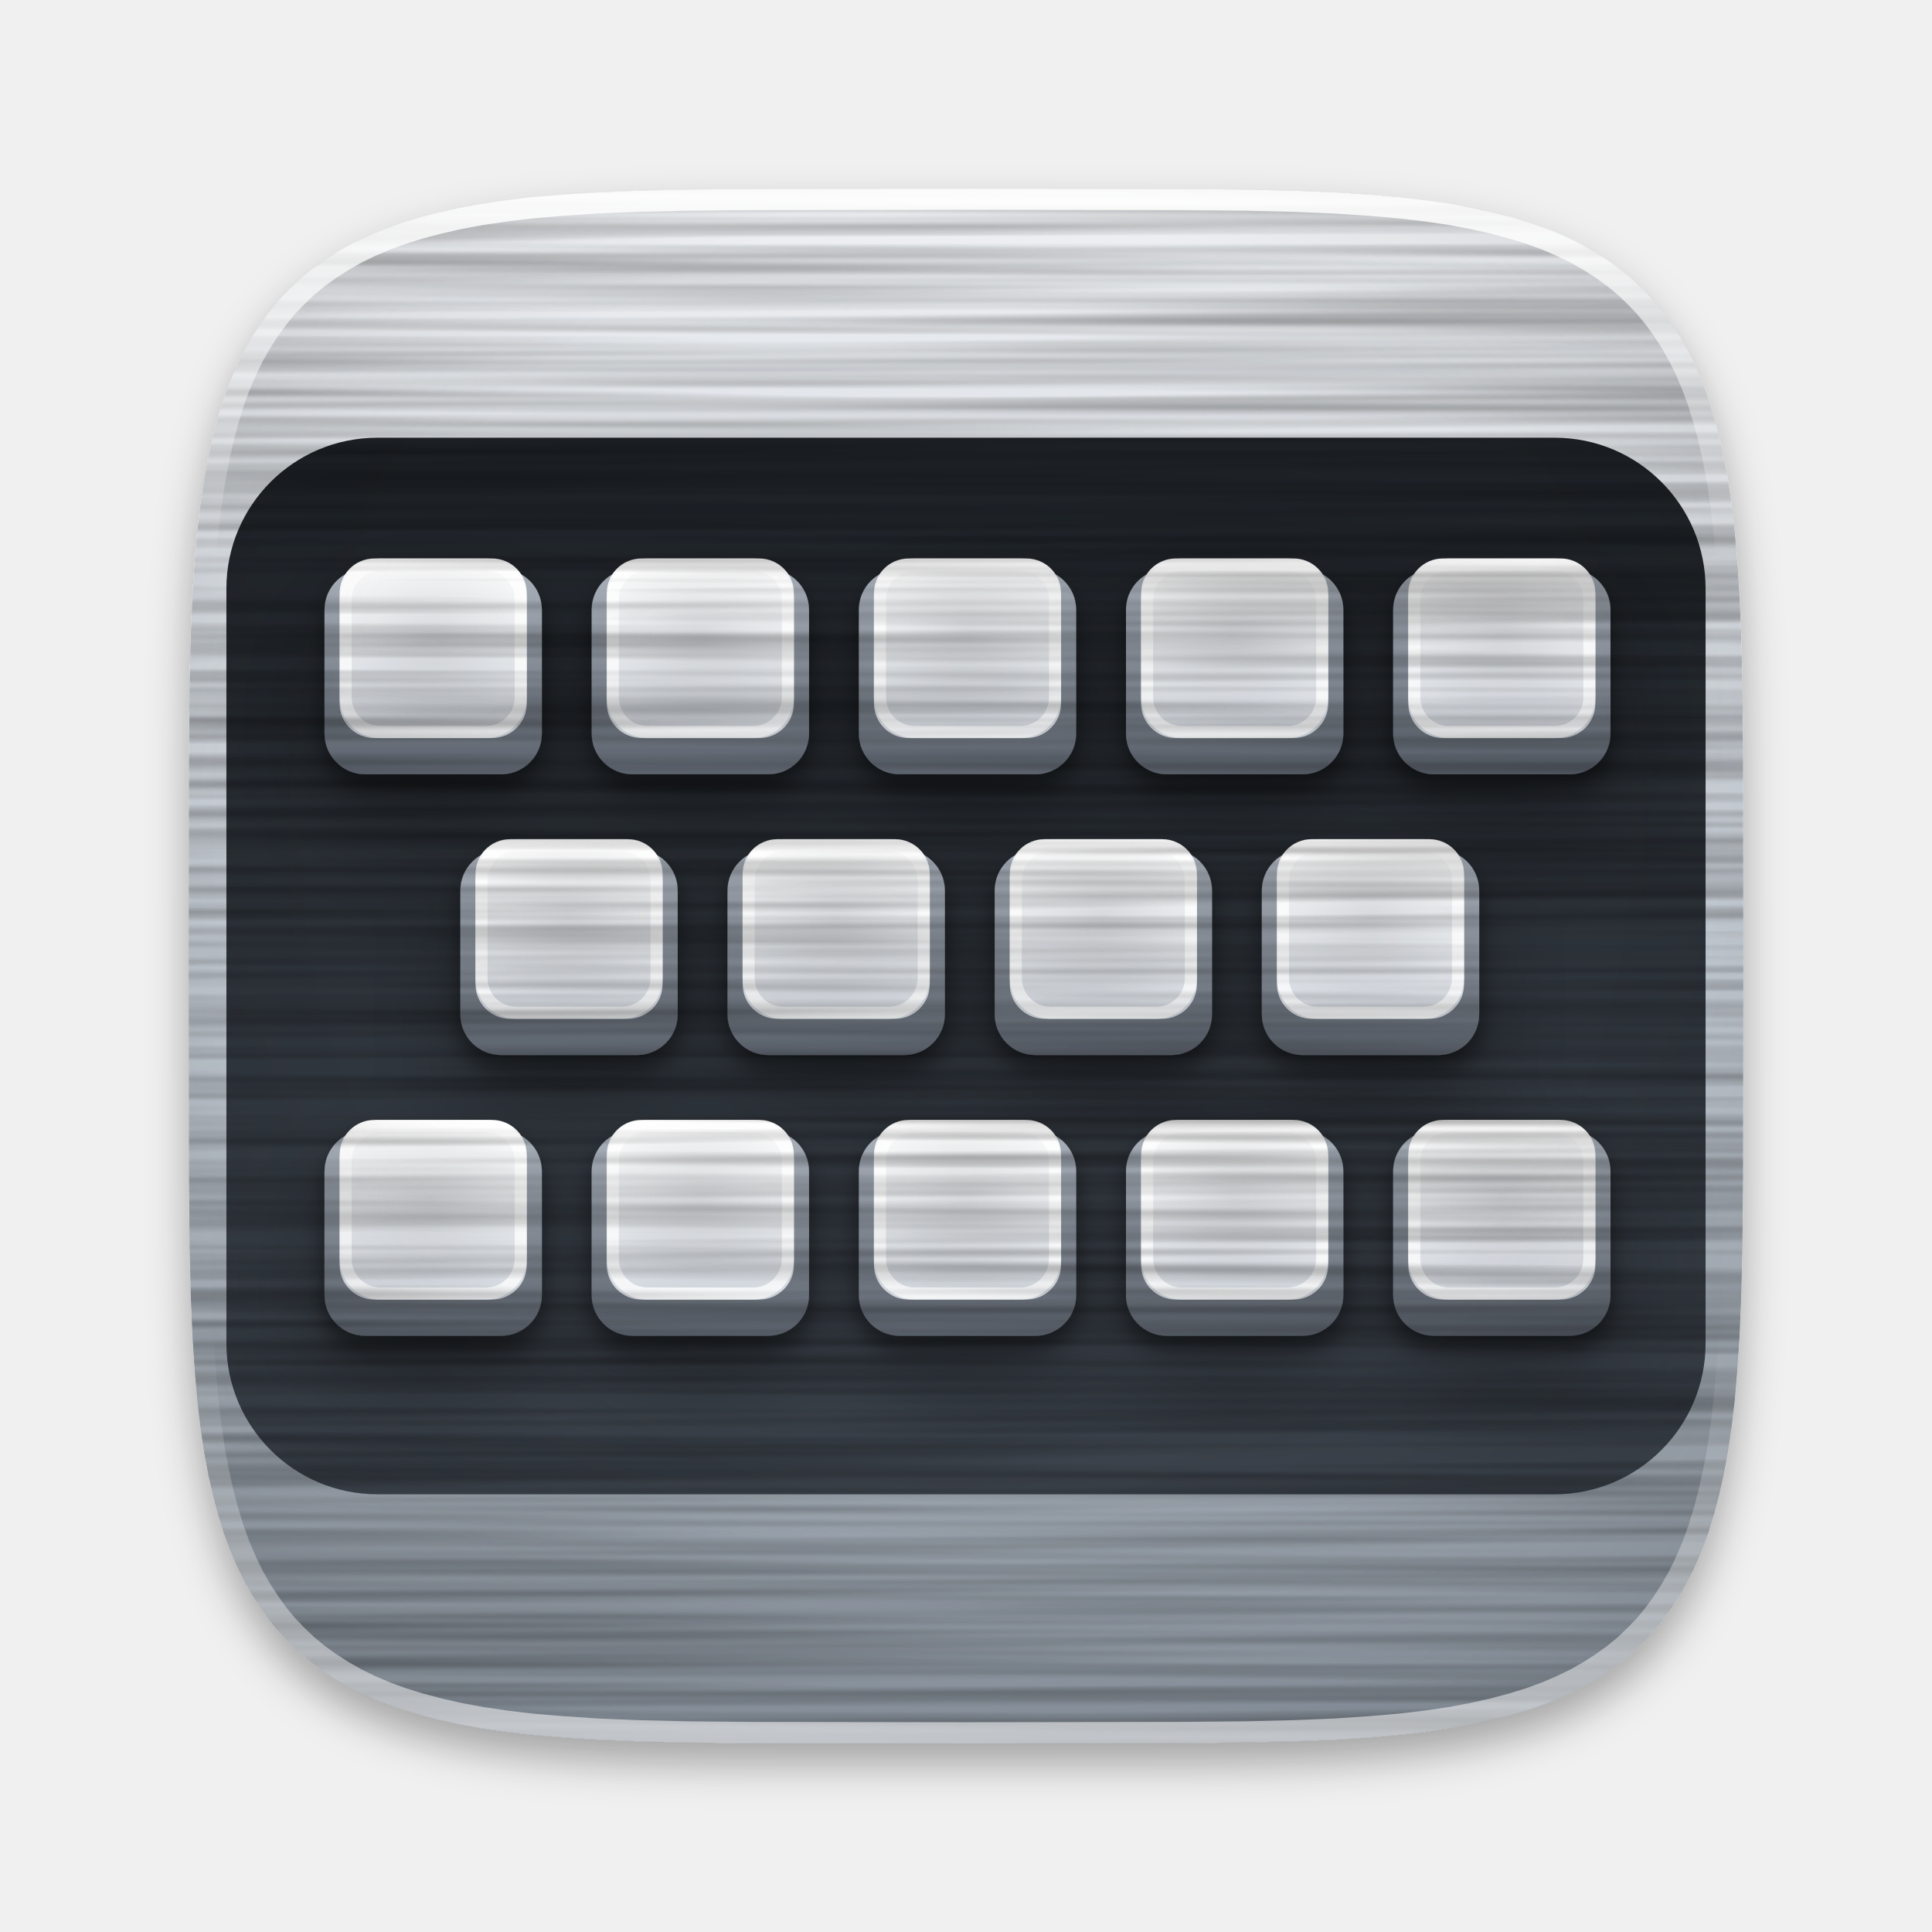
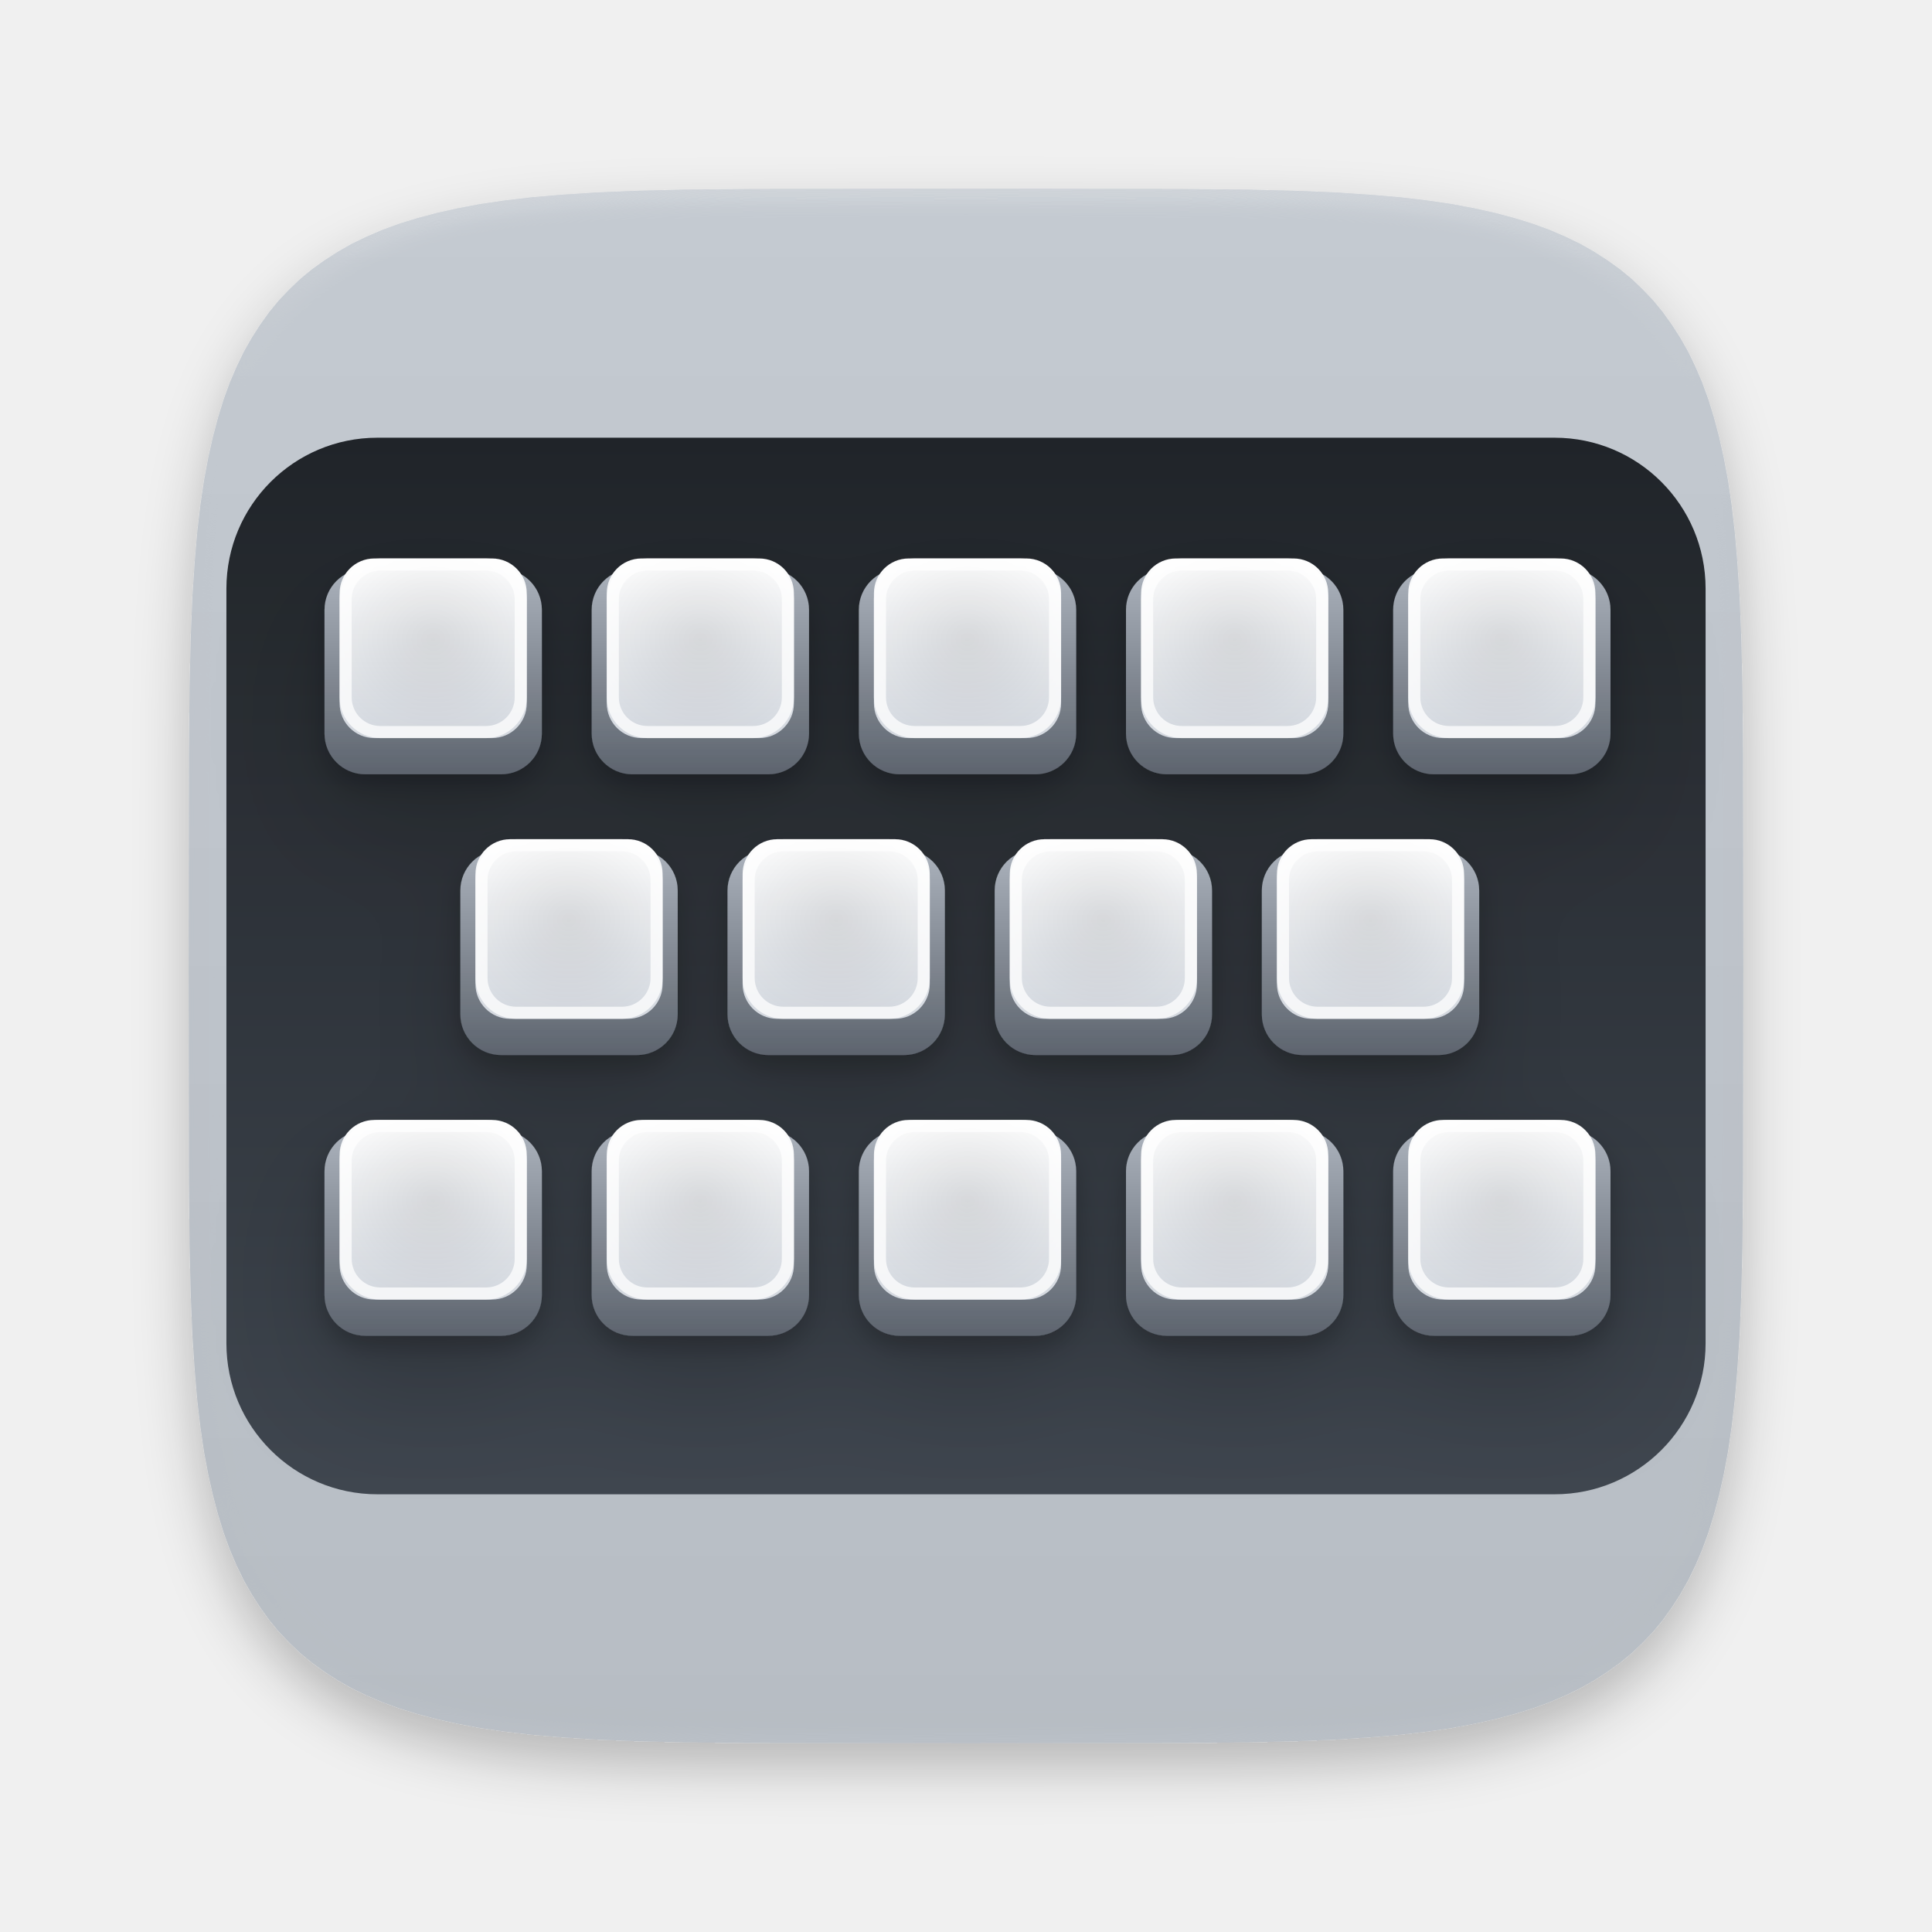
<svg xmlns="http://www.w3.org/2000/svg" width="128" height="128" viewBox="0 0 128 128">
  <defs>
+     <filter id="edge" x="-5%" y="-5%" width="110%" height="110%" color-interpolation-filters="sRGB">
+       <feGaussianBlur in="SourceAlpha" stdDeviation="1.1" result="bump" />
+       <feSpecularLighting in="bump" surfaceScale="7" specularConstant=".7" specularExponent="22" lighting-color="#fff" result="s1">
+         <feDistantLight azimuth="270" elevation="22" />
+       </feSpecularLighting>
+       <feSpecularLighting in="bump" surfaceScale="7" specularConstant=".32" specularExponent="26" lighting-color="#fff" result="s2">
+         <feDistantLight azimuth="90" elevation="18" />
+       </feSpecularLighting>
+       <feComposite in="s1" in2="s2" operator="arithmetic" k2="1" k3="1" result="s" />
+       <feComposite in="s" in2="SourceAlpha" operator="in" result="light" />
+       <feMerge>
+         <feMergeNode in="light" />
+       </feMerge>
+     </filter>
    <filter id="drop" x="-20%" y="-20%" width="140%" height="150%">
-       <feGaussianBlur in="SourceAlpha" stdDeviation="1.4" />
-       <feOffset dy="1.4" />
+       <feGaussianBlur in="SourceAlpha" stdDeviation="1.8" />
+       <feOffset dy="1.6" />
      <feComponentTransfer>
-         <feFuncA type="linear" slope=".32" />
+         <feFuncA type="linear" slope=".24" />
      </feComponentTransfer>
      <feMerge>
        <feMergeNode />
        <feMergeNode in="SourceGraphic" />
      </feMerge>
    </filter>
    <filter id="cast" x="-40%" y="-40%" width="180%" height="200%">
-       <feGaussianBlur in="SourceAlpha" stdDeviation="3.4" result="a" />
-       <feOffset in="a" dy="3.6" result="a2" />
+       <feGaussianBlur in="SourceAlpha" stdDeviation="3.6" result="a" />
+       <feOffset in="a" dy="3.4" result="a2" />
      <feComponentTransfer in="a2" result="amb">
-         <feFuncA type="linear" slope=".3" />
+         <feFuncA type="linear" slope=".18" />
      </feComponentTransfer>
-       <feGaussianBlur in="SourceAlpha" stdDeviation=".7" result="c" />
-       <feOffset in="c" dy=".9" result="c2" />
+       <feGaussianBlur in="SourceAlpha" stdDeviation=".8" result="c" />
+       <feOffset in="c" dy=".8" result="c2" />
      <feComponentTransfer in="c2" result="con">
-         <feFuncA type="linear" slope=".45" />
+         <feFuncA type="linear" slope=".22" />
      </feComponentTransfer>
      <feMerge>
        <feMergeNode in="amb" />
        <feMergeNode in="con" />
        <feMergeNode in="SourceGraphic" />
      </feMerge>
    </filter>
    <filter id="soft" x="-40%" y="-40%" width="180%" height="180%">
      <feGaussianBlur stdDeviation="2.2" />
    </filter>
    <filter id="glowf" x="-40%" y="-40%" width="180%" height="180%">
      <feGaussianBlur stdDeviation="2.2" />
    </filter>
-     <filter id="grain" x="0" y="0" width="100%" height="100%">
-       <feTurbulence type="fractalNoise" baseFrequency="1.3" numOctaves="2" seed="7" />
-       <feColorMatrix values="0 0 0 0 0  0 0 0 0 0  0 0 0 0 0  .55 0 0 0 -.2" />
-     </filter>
-     <filter id="brushed" x="0" y="0" width="100%" height="100%">
-       <feTurbulence type="fractalNoise" baseFrequency="0.015 1.1" numOctaves="2" seed="4" />
-       <feColorMatrix values="0 0 0 0 0  0 0 0 0 0  0 0 0 0 0  .6 0 0 0 -.2" />
-     </filter>
-     <radialGradient id="vig" cx=".5" cy=".42" r=".75">
-       <stop offset=".55" stop-color="#000" stop-opacity="0" />
-       <stop offset="1" stop-color="#000" stop-opacity=".16" />
-     </radialGradient>
-     <linearGradient id="rim" x1="0" y1="0" x2="0" y2="1">
-       <stop offset="0" stop-color="#fff" stop-opacity=".9" />
-       <stop offset=".24" stop-color="#fff" stop-opacity="0" />
-       <stop offset=".74" stop-color="#fff" stop-opacity="0" />
-       <stop offset="1" stop-color="#fff" stop-opacity=".55" />
-     </linearGradient>
    <linearGradient id="chrome" x1="0" y1="0" x2="1" y2="0">
      <stop offset="0" stop-color="#5f656d" />
      <stop offset=".22" stop-color="#e9edf1" />
      <stop offset=".38" stop-color="#ffffff" />
      <stop offset=".55" stop-color="#aab1b9" />
      <stop offset=".78" stop-color="#e3e7ec" />
      <stop offset="1" stop-color="#565c64" />
    </linearGradient>
    <linearGradient id="chromev" x1="0" y1="0" x2="0" y2="1">
      <stop offset="0" stop-color="#ffffff" />
      <stop offset=".45" stop-color="#b3bac2" />
      <stop offset=".55" stop-color="#7d848d" />
      <stop offset="1" stop-color="#d9dde2" />
    </linearGradient>
    <linearGradient id="kctop" x1="0" y1="0" x2="0" y2="1">
      <stop offset="0" stop-color="#ffffff" />
      <stop offset="1" stop-color="#d3d8df" />
    </linearGradient>
    <linearGradient id="kcside" x1="0" y1="0" x2="0" y2="1">
      <stop offset="0" stop-color="#aab1bb" />
      <stop offset="1" stop-color="#5b626c" />
    </linearGradient>
    <radialGradient id="dish" cx=".5" cy=".45" r=".6">
      <stop offset="0" stop-color="#000" stop-opacity=".09" />
      <stop offset="1" stop-color="#000" stop-opacity="0" />
    </radialGradient>
    <pattern id="scan" width="2" height="2" patternUnits="userSpaceOnUse">
      <rect width="2" height="1" fill="#000" fill-opacity=".22" />
    </pattern>
    <clipPath id="clip">
      <path d="M115.50 64.00L115.48 78.11L115.44 82.61L115.36 85.87L115.25 88.52L115.10 90.79L114.93 92.78L114.72 94.57L114.48 96.20L114.20 97.69L113.89 99.07L113.55 100.35L113.18 101.55L112.77 102.67L112.32 103.72L111.84 104.71L111.31 105.64L110.75 106.51L110.16 107.33L109.52 108.11L108.83 108.83L108.11 109.52L107.33 110.16L106.51 110.75L105.64 111.31L104.71 111.84L103.72 112.32L102.67 112.77L101.55 113.18L100.35 113.55L99.07 113.89L97.69 114.20L96.20 114.48L94.57 114.72L92.78 114.93L90.79 115.10L88.52 115.25L85.87 115.36L82.61 115.44L78.11 115.48L64.00 115.50L49.89 115.48L45.39 115.44L42.13 115.36L39.48 115.25L37.21 115.10L35.22 114.93L33.43 114.72L31.80 114.48L30.31 114.20L28.93 113.89L27.65 113.55L26.45 113.18L25.33 112.77L24.28 112.32L23.29 111.84L22.36 111.31L21.49 110.75L20.67 110.16L19.89 109.52L19.17 108.83L18.48 108.11L17.84 107.33L17.25 106.51L16.69 105.64L16.16 104.71L15.68 103.72L15.23 102.67L14.82 101.55L14.45 100.35L14.11 99.07L13.80 97.69L13.52 96.20L13.28 94.57L13.07 92.78L12.90 90.79L12.75 88.52L12.64 85.87L12.56 82.61L12.52 78.11L12.50 64.00L12.52 49.89L12.56 45.39L12.64 42.13L12.75 39.48L12.90 37.21L13.07 35.22L13.28 33.43L13.52 31.80L13.80 30.31L14.11 28.93L14.45 27.65L14.82 26.45L15.23 25.33L15.68 24.28L16.16 23.29L16.69 22.36L17.25 21.49L17.84 20.67L18.48 19.89L19.17 19.17L19.89 18.48L20.67 17.84L21.49 17.25L22.36 16.69L23.29 16.16L24.28 15.68L25.33 15.23L26.45 14.82L27.65 14.45L28.93 14.11L30.31 13.80L31.80 13.52L33.43 13.28L35.22 13.07L37.21 12.90L39.48 12.75L42.13 12.64L45.39 12.56L49.89 12.52L64.00 12.50L78.11 12.52L82.61 12.56L85.87 12.64L88.52 12.75L90.79 12.90L92.78 13.07L94.57 13.28L96.20 13.52L97.69 13.80L99.07 14.11L100.35 14.45L101.55 14.82L102.67 15.23L103.72 15.68L104.71 16.16L105.64 16.69L106.51 17.25L107.33 17.84L108.11 18.48L108.83 19.17L109.52 19.89L110.16 20.67L110.75 21.49L111.31 22.36L111.84 23.29L112.32 24.28L112.77 25.33L113.18 26.45L113.55 27.65L113.89 28.93L114.20 30.31L114.48 31.80L114.72 33.43L114.93 35.22L115.10 37.21L115.25 39.48L115.36 42.13L115.44 45.39L115.48 49.89Z" />
    </clipPath>
    <clipPath id="scr">
      <path d="M104.50 64.00L104.49 75.09L104.45 78.63L104.39 81.20L104.30 83.28L104.19 85.06L104.05 86.63L103.88 88.04L103.70 89.32L103.48 90.49L103.24 91.58L102.97 92.59L102.67 93.53L102.35 94.41L102.00 95.24L101.62 96.01L101.21 96.74L100.77 97.43L100.30 98.08L99.79 98.69L99.26 99.26L98.69 99.79L98.08 100.30L97.43 100.77L96.74 101.21L96.01 101.62L95.24 102.00L94.41 102.35L93.53 102.67L92.59 102.97L91.58 103.24L90.49 103.48L89.32 103.70L88.04 103.88L86.63 104.05L85.06 104.19L83.28 104.30L81.20 104.39L78.63 104.45L75.09 104.49L64.00 104.50L52.91 104.49L49.37 104.45L46.80 104.39L44.72 104.30L42.94 104.19L41.37 104.05L39.96 103.88L38.68 103.70L37.51 103.48L36.42 103.24L35.41 102.97L34.47 102.67L33.59 102.35L32.76 102.00L31.99 101.62L31.26 101.21L30.57 100.77L29.92 100.30L29.31 99.79L28.74 99.26L28.21 98.69L27.70 98.08L27.23 97.43L26.79 96.74L26.38 96.01L26.00 95.24L25.65 94.41L25.33 93.53L25.03 92.59L24.76 91.58L24.52 90.49L24.30 89.32L24.12 88.04L23.95 86.63L23.81 85.06L23.70 83.28L23.61 81.20L23.55 78.63L23.51 75.09L23.50 64.00L23.51 52.91L23.55 49.37L23.61 46.80L23.70 44.72L23.81 42.94L23.95 41.37L24.12 39.96L24.30 38.68L24.52 37.51L24.76 36.42L25.03 35.41L25.33 34.47L25.65 33.59L26.00 32.76L26.38 31.99L26.79 31.26L27.23 30.57L27.70 29.92L28.21 29.31L28.74 28.74L29.31 28.21L29.92 27.70L30.57 27.23L31.26 26.79L31.99 26.38L32.76 26.00L33.59 25.65L34.47 25.33L35.41 25.03L36.42 24.76L37.51 24.52L38.68 24.30L39.96 24.12L41.37 23.95L42.94 23.81L44.72 23.70L46.80 23.61L49.37 23.55L52.91 23.51L64.00 23.50L75.09 23.51L78.63 23.55L81.20 23.61L83.28 23.70L85.06 23.81L86.63 23.95L88.04 24.12L89.32 24.30L90.49 24.52L91.58 24.76L92.59 25.03L93.53 25.33L94.41 25.65L95.24 26.00L96.01 26.38L96.74 26.79L97.43 27.23L98.08 27.70L98.69 28.21L99.26 28.74L99.79 29.31L100.30 29.92L100.77 30.57L101.21 31.26L101.62 31.99L102.00 32.76L102.35 33.59L102.67 34.47L102.97 35.41L103.24 36.42L103.48 37.51L103.70 38.68L103.88 39.96L104.05 41.37L104.19 42.94L104.30 44.72L104.39 46.80L104.45 49.37L104.49 52.91Z" />
    </clipPath>
    <linearGradient id="deck" x1="0" y1="0" x2="0" y2="1">
-       <stop offset="0.000" stop-color="#eef0f3" />
-       <stop offset="0.500" stop-color="#c3cad2" />
-       <stop offset="1.000" stop-color="#8f99a4" />
+       <stop offset="0" stop-color="#c3c9d0" />
+       <stop offset="1" stop-color="#b6bcc3" />
    </linearGradient>
    <linearGradient id="wellg" x1="0" y1="0" x2="0" y2="1">
      <stop offset="0.000" stop-color="#1d2126" />
      <stop offset="1.000" stop-color="#3d444d" />
    </linearGradient>
  </defs>
  <g filter="url(#drop)">
    <path d="M115.50 64.00L115.48 78.11L115.44 82.61L115.36 85.87L115.25 88.52L115.10 90.79L114.93 92.78L114.72 94.57L114.48 96.20L114.20 97.69L113.89 99.07L113.55 100.35L113.18 101.55L112.77 102.67L112.32 103.72L111.84 104.71L111.31 105.64L110.75 106.51L110.16 107.33L109.52 108.11L108.83 108.83L108.11 109.52L107.33 110.16L106.51 110.75L105.64 111.31L104.71 111.84L103.72 112.32L102.67 112.77L101.55 113.18L100.35 113.55L99.07 113.89L97.69 114.20L96.20 114.48L94.57 114.72L92.78 114.93L90.79 115.10L88.52 115.25L85.87 115.36L82.61 115.44L78.11 115.48L64.00 115.50L49.89 115.48L45.39 115.44L42.13 115.36L39.48 115.25L37.21 115.10L35.22 114.93L33.43 114.72L31.80 114.48L30.31 114.20L28.93 113.89L27.65 113.55L26.45 113.18L25.33 112.77L24.28 112.32L23.29 111.84L22.36 111.31L21.49 110.75L20.67 110.16L19.89 109.52L19.17 108.83L18.48 108.11L17.84 107.33L17.25 106.51L16.69 105.64L16.16 104.71L15.68 103.72L15.23 102.67L14.82 101.55L14.45 100.35L14.11 99.07L13.80 97.69L13.52 96.20L13.28 94.57L13.07 92.78L12.90 90.79L12.75 88.52L12.64 85.87L12.56 82.61L12.52 78.11L12.50 64.00L12.52 49.89L12.56 45.39L12.64 42.13L12.75 39.48L12.90 37.21L13.07 35.22L13.28 33.43L13.52 31.80L13.80 30.31L14.11 28.93L14.45 27.65L14.82 26.45L15.23 25.33L15.68 24.28L16.16 23.29L16.69 22.36L17.25 21.49L17.84 20.67L18.48 19.89L19.17 19.17L19.89 18.48L20.67 17.84L21.49 17.25L22.36 16.69L23.29 16.16L24.28 15.68L25.33 15.23L26.45 14.82L27.65 14.45L28.93 14.11L30.31 13.80L31.80 13.52L33.43 13.28L35.22 13.07L37.21 12.90L39.48 12.75L42.13 12.64L45.39 12.56L49.89 12.52L64.00 12.50L78.11 12.52L82.61 12.56L85.87 12.64L88.52 12.75L90.79 12.90L92.78 13.07L94.57 13.28L96.20 13.52L97.69 13.80L99.07 14.11L100.35 14.45L101.55 14.82L102.67 15.23L103.72 15.68L104.71 16.16L105.64 16.69L106.51 17.25L107.33 17.84L108.11 18.48L108.83 19.17L109.52 19.89L110.16 20.67L110.75 21.49L111.31 22.36L111.84 23.29L112.32 24.28L112.77 25.33L113.18 26.45L113.55 27.65L113.89 28.93L114.20 30.31L114.48 31.80L114.72 33.43L114.93 35.22L115.10 37.21L115.25 39.48L115.36 42.13L115.44 45.39L115.48 49.89Z" fill="url(#deck)" />
  </g>
  <g clip-path="url(#clip)">
    <rect x="15" y="29" width="98" height="70" rx="10" fill="url(#wellg)" />
    <rect x="15" y="29" width="98" height="70" rx="10" fill="none" stroke="url(#groove)" stroke-width="1.4" />
    <g filter="url(#cast)">
      <rect x="21.5" y="37.7" width="14.4" height="13.6" rx="2.7" fill="url(#kcside)" />
      <rect x="22.5" y="37.0" width="12.4" height="11.9" rx="2.3" fill="url(#kctop)" />
      <rect x="22.5" y="37.0" width="12.4" height="11.9" rx="2.3" fill="url(#dish)" />
      <rect x="22.9" y="37.4" width="11.6" height="11.1" rx="2.3" fill="none" stroke="#fff" stroke-opacity=".75" stroke-width=".8" />
      <rect x="39.2" y="37.7" width="14.4" height="13.6" rx="2.7" fill="url(#kcside)" />
      <rect x="40.2" y="37.0" width="12.4" height="11.9" rx="2.3" fill="url(#kctop)" />
      <rect x="40.2" y="37.0" width="12.4" height="11.9" rx="2.3" fill="url(#dish)" />
      <rect x="40.6" y="37.4" width="11.6" height="11.1" rx="2.3" fill="none" stroke="#fff" stroke-opacity=".75" stroke-width=".8" />
      <rect x="56.9" y="37.7" width="14.4" height="13.6" rx="2.7" fill="url(#kcside)" />
      <rect x="57.9" y="37.0" width="12.4" height="11.9" rx="2.3" fill="url(#kctop)" />
      <rect x="57.9" y="37.0" width="12.4" height="11.9" rx="2.3" fill="url(#dish)" />
      <rect x="58.3" y="37.4" width="11.6" height="11.1" rx="2.3" fill="none" stroke="#fff" stroke-opacity=".75" stroke-width=".8" />
      <rect x="74.6" y="37.7" width="14.4" height="13.6" rx="2.7" fill="url(#kcside)" />
      <rect x="75.6" y="37.0" width="12.4" height="11.9" rx="2.3" fill="url(#kctop)" />
      <rect x="75.6" y="37.0" width="12.4" height="11.9" rx="2.3" fill="url(#dish)" />
      <rect x="76.0" y="37.4" width="11.6" height="11.1" rx="2.3" fill="none" stroke="#fff" stroke-opacity=".75" stroke-width=".8" />
      <rect x="92.3" y="37.7" width="14.4" height="13.6" rx="2.7" fill="url(#kcside)" />
      <rect x="93.3" y="37.0" width="12.4" height="11.9" rx="2.3" fill="url(#kctop)" />
      <rect x="93.3" y="37.0" width="12.4" height="11.9" rx="2.3" fill="url(#dish)" />
      <rect x="93.7" y="37.4" width="11.6" height="11.1" rx="2.3" fill="none" stroke="#fff" stroke-opacity=".75" stroke-width=".8" />
      <rect x="30.5" y="56.3" width="14.4" height="13.6" rx="2.7" fill="url(#kcside)" />
      <rect x="31.5" y="55.6" width="12.4" height="11.9" rx="2.3" fill="url(#kctop)" />
      <rect x="31.5" y="55.6" width="12.4" height="11.9" rx="2.3" fill="url(#dish)" />
      <rect x="31.9" y="56.0" width="11.6" height="11.1" rx="2.3" fill="none" stroke="#fff" stroke-opacity=".75" stroke-width=".8" />
      <rect x="48.2" y="56.3" width="14.4" height="13.6" rx="2.7" fill="url(#kcside)" />
      <rect x="49.2" y="55.6" width="12.4" height="11.9" rx="2.3" fill="url(#kctop)" />
      <rect x="49.2" y="55.6" width="12.4" height="11.9" rx="2.3" fill="url(#dish)" />
      <rect x="49.6" y="56.0" width="11.6" height="11.1" rx="2.3" fill="none" stroke="#fff" stroke-opacity=".75" stroke-width=".8" />
      <rect x="65.9" y="56.3" width="14.4" height="13.6" rx="2.7" fill="url(#kcside)" />
      <rect x="66.9" y="55.6" width="12.4" height="11.9" rx="2.3" fill="url(#kctop)" />
      <rect x="66.9" y="55.6" width="12.4" height="11.9" rx="2.3" fill="url(#dish)" />
      <rect x="67.3" y="56.0" width="11.6" height="11.1" rx="2.3" fill="none" stroke="#fff" stroke-opacity=".75" stroke-width=".8" />
      <rect x="83.6" y="56.3" width="14.4" height="13.6" rx="2.7" fill="url(#kcside)" />
      <rect x="84.6" y="55.6" width="12.4" height="11.9" rx="2.3" fill="url(#kctop)" />
      <rect x="84.6" y="55.6" width="12.4" height="11.9" rx="2.3" fill="url(#dish)" />
      <rect x="85.0" y="56.0" width="11.6" height="11.1" rx="2.3" fill="none" stroke="#fff" stroke-opacity=".75" stroke-width=".8" />
      <rect x="21.5" y="74.9" width="14.4" height="13.6" rx="2.7" fill="url(#kcside)" />
      <rect x="22.5" y="74.2" width="12.4" height="11.9" rx="2.3" fill="url(#kctop)" />
      <rect x="22.5" y="74.2" width="12.4" height="11.9" rx="2.3" fill="url(#dish)" />
      <rect x="22.9" y="74.6" width="11.6" height="11.1" rx="2.3" fill="none" stroke="#fff" stroke-opacity=".75" stroke-width=".8" />
      <rect x="39.2" y="74.9" width="14.4" height="13.6" rx="2.7" fill="url(#kcside)" />
      <rect x="40.2" y="74.2" width="12.4" height="11.9" rx="2.3" fill="url(#kctop)" />
      <rect x="40.2" y="74.2" width="12.4" height="11.9" rx="2.3" fill="url(#dish)" />
      <rect x="40.6" y="74.6" width="11.6" height="11.1" rx="2.3" fill="none" stroke="#fff" stroke-opacity=".75" stroke-width=".8" />
      <rect x="56.9" y="74.9" width="14.4" height="13.6" rx="2.7" fill="url(#kcside)" />
      <rect x="57.9" y="74.2" width="12.4" height="11.9" rx="2.3" fill="url(#kctop)" />
      <rect x="57.9" y="74.2" width="12.4" height="11.9" rx="2.3" fill="url(#dish)" />
      <rect x="58.3" y="74.6" width="11.6" height="11.1" rx="2.3" fill="none" stroke="#fff" stroke-opacity=".75" stroke-width=".8" />
      <rect x="74.6" y="74.9" width="14.4" height="13.6" rx="2.7" fill="url(#kcside)" />
      <rect x="75.6" y="74.2" width="12.4" height="11.9" rx="2.3" fill="url(#kctop)" />
      <rect x="75.6" y="74.2" width="12.4" height="11.9" rx="2.3" fill="url(#dish)" />
      <rect x="76.0" y="74.6" width="11.6" height="11.1" rx="2.3" fill="none" stroke="#fff" stroke-opacity=".75" stroke-width=".8" />
      <rect x="92.3" y="74.9" width="14.4" height="13.6" rx="2.7" fill="url(#kcside)" />
      <rect x="93.3" y="74.2" width="12.4" height="11.9" rx="2.3" fill="url(#kctop)" />
      <rect x="93.3" y="74.2" width="12.4" height="11.9" rx="2.3" fill="url(#dish)" />
      <rect x="93.7" y="74.6" width="11.6" height="11.1" rx="2.3" fill="none" stroke="#fff" stroke-opacity=".75" stroke-width=".8" />
    </g>
-     <rect width="128" height="128" filter="url(#brushed)" opacity="1.2" />
-     <path d="M115.50 64.00L115.48 78.11L115.44 82.61L115.36 85.87L115.25 88.52L115.10 90.79L114.93 92.78L114.72 94.57L114.48 96.20L114.20 97.69L113.89 99.07L113.55 100.35L113.18 101.55L112.77 102.67L112.32 103.72L111.84 104.71L111.31 105.64L110.75 106.51L110.16 107.33L109.52 108.11L108.83 108.83L108.11 109.52L107.33 110.16L106.51 110.75L105.64 111.31L104.71 111.84L103.72 112.32L102.67 112.77L101.55 113.18L100.35 113.55L99.07 113.89L97.69 114.20L96.20 114.48L94.57 114.72L92.78 114.93L90.79 115.10L88.52 115.25L85.87 115.36L82.61 115.44L78.11 115.48L64.00 115.50L49.89 115.48L45.39 115.44L42.13 115.36L39.48 115.25L37.21 115.10L35.22 114.93L33.43 114.72L31.80 114.48L30.31 114.20L28.93 113.89L27.65 113.55L26.45 113.18L25.33 112.77L24.28 112.32L23.29 111.84L22.36 111.31L21.49 110.75L20.67 110.16L19.89 109.52L19.17 108.83L18.48 108.11L17.84 107.33L17.25 106.51L16.69 105.64L16.16 104.71L15.68 103.72L15.23 102.67L14.82 101.55L14.45 100.35L14.11 99.07L13.80 97.69L13.52 96.20L13.28 94.57L13.07 92.78L12.90 90.79L12.75 88.52L12.64 85.87L12.56 82.61L12.52 78.11L12.50 64.00L12.52 49.89L12.56 45.39L12.64 42.13L12.75 39.48L12.90 37.21L13.07 35.22L13.28 33.43L13.52 31.80L13.80 30.31L14.11 28.93L14.45 27.65L14.82 26.45L15.23 25.33L15.68 24.28L16.16 23.29L16.69 22.36L17.25 21.49L17.84 20.67L18.48 19.89L19.17 19.17L19.89 18.48L20.67 17.84L21.49 17.25L22.36 16.69L23.29 16.16L24.28 15.68L25.33 15.23L26.45 14.82L27.65 14.45L28.93 14.11L30.31 13.80L31.80 13.52L33.43 13.28L35.22 13.07L37.21 12.90L39.48 12.75L42.13 12.64L45.39 12.56L49.89 12.52L64.00 12.50L78.11 12.52L82.61 12.56L85.87 12.64L88.52 12.75L90.79 12.90L92.78 13.07L94.57 13.28L96.20 13.52L97.69 13.80L99.07 14.11L100.35 14.45L101.55 14.82L102.67 15.23L103.72 15.68L104.71 16.16L105.64 16.69L106.51 17.25L107.33 17.84L108.11 18.48L108.83 19.17L109.52 19.89L110.16 20.67L110.75 21.49L111.31 22.36L111.84 23.29L112.32 24.28L112.77 25.33L113.18 26.45L113.55 27.65L113.89 28.93L114.20 30.31L114.48 31.80L114.72 33.43L114.93 35.22L115.10 37.21L115.25 39.48L115.36 42.13L115.44 45.39L115.48 49.89Z" fill="url(#vig)" />
-     <path d="M115.50 64.00L115.48 78.11L115.44 82.61L115.36 85.87L115.25 88.52L115.10 90.79L114.93 92.78L114.72 94.57L114.48 96.20L114.20 97.69L113.89 99.07L113.55 100.35L113.18 101.55L112.77 102.67L112.32 103.72L111.84 104.71L111.31 105.64L110.75 106.51L110.16 107.33L109.52 108.11L108.83 108.83L108.11 109.52L107.33 110.16L106.51 110.75L105.64 111.31L104.71 111.84L103.72 112.32L102.67 112.77L101.55 113.18L100.35 113.55L99.07 113.89L97.69 114.20L96.20 114.48L94.57 114.72L92.78 114.93L90.79 115.10L88.52 115.25L85.87 115.36L82.61 115.44L78.11 115.48L64.00 115.50L49.89 115.48L45.39 115.44L42.13 115.36L39.48 115.25L37.21 115.10L35.22 114.93L33.43 114.72L31.80 114.48L30.31 114.20L28.93 113.89L27.65 113.55L26.45 113.18L25.33 112.77L24.28 112.32L23.29 111.84L22.36 111.31L21.49 110.75L20.67 110.16L19.89 109.52L19.17 108.83L18.48 108.11L17.84 107.33L17.25 106.51L16.69 105.64L16.16 104.71L15.68 103.72L15.23 102.67L14.82 101.55L14.45 100.35L14.11 99.07L13.80 97.69L13.52 96.20L13.28 94.57L13.07 92.78L12.90 90.79L12.75 88.52L12.64 85.87L12.56 82.61L12.52 78.11L12.50 64.00L12.52 49.89L12.56 45.39L12.64 42.13L12.75 39.48L12.90 37.21L13.07 35.22L13.28 33.43L13.52 31.80L13.80 30.31L14.11 28.93L14.45 27.65L14.82 26.45L15.23 25.33L15.68 24.28L16.16 23.29L16.69 22.36L17.25 21.49L17.84 20.67L18.48 19.89L19.17 19.17L19.89 18.48L20.67 17.84L21.49 17.25L22.36 16.69L23.29 16.16L24.28 15.68L25.33 15.23L26.45 14.82L27.65 14.45L28.93 14.11L30.31 13.80L31.80 13.52L33.43 13.28L35.22 13.07L37.21 12.90L39.48 12.75L42.13 12.64L45.39 12.56L49.89 12.52L64.00 12.50L78.11 12.52L82.61 12.56L85.87 12.64L88.52 12.75L90.79 12.90L92.78 13.07L94.57 13.28L96.20 13.52L97.69 13.80L99.07 14.11L100.35 14.45L101.55 14.82L102.67 15.23L103.72 15.68L104.71 16.16L105.64 16.69L106.51 17.25L107.33 17.84L108.11 18.48L108.83 19.17L109.52 19.89L110.16 20.67L110.75 21.49L111.31 22.36L111.84 23.29L112.32 24.28L112.77 25.33L113.18 26.45L113.55 27.65L113.89 28.93L114.20 30.31L114.48 31.80L114.72 33.43L114.93 35.22L115.10 37.21L115.25 39.48L115.36 42.13L115.44 45.39L115.48 49.89Z" fill="none" stroke="url(#rim)" stroke-width="2.8" />
+     <path d="M115.50 64.00L115.48 78.11L115.44 82.61L115.36 85.87L115.25 88.52L115.10 90.79L114.93 92.78L114.72 94.57L114.48 96.20L114.20 97.69L113.89 99.07L113.55 100.35L113.18 101.55L112.77 102.67L112.32 103.72L111.84 104.71L111.31 105.64L110.75 106.51L110.16 107.33L109.52 108.11L108.83 108.83L108.11 109.52L107.33 110.16L106.51 110.75L105.64 111.31L104.71 111.84L103.72 112.32L102.67 112.77L101.55 113.18L100.35 113.55L99.07 113.89L97.69 114.20L96.20 114.48L94.57 114.72L92.78 114.93L90.79 115.10L88.52 115.25L85.87 115.36L82.61 115.44L78.11 115.48L64.00 115.50L49.89 115.48L45.39 115.44L42.13 115.36L39.48 115.25L37.21 115.10L35.22 114.93L33.43 114.72L31.80 114.48L30.31 114.20L28.93 113.89L27.65 113.55L26.45 113.18L25.33 112.77L24.28 112.32L23.29 111.84L22.36 111.31L21.49 110.75L20.67 110.16L19.89 109.52L19.17 108.83L18.48 108.11L17.84 107.33L17.25 106.51L16.69 105.64L16.16 104.71L15.68 103.72L15.23 102.67L14.82 101.55L14.45 100.35L14.11 99.07L13.80 97.69L13.52 96.20L13.28 94.57L13.07 92.78L12.90 90.79L12.75 88.52L12.64 85.87L12.56 82.61L12.52 78.11L12.50 64.00L12.52 49.89L12.56 45.39L12.64 42.13L12.75 39.48L12.90 37.21L13.07 35.22L13.28 33.43L13.52 31.80L13.80 30.31L14.11 28.93L14.45 27.65L14.82 26.45L15.23 25.33L15.68 24.28L16.16 23.29L16.69 22.36L17.25 21.49L17.84 20.67L18.48 19.89L19.17 19.17L19.89 18.48L20.67 17.84L21.49 17.25L22.36 16.69L23.29 16.16L24.28 15.68L25.33 15.23L26.45 14.82L27.65 14.45L28.93 14.11L30.31 13.80L31.80 13.52L33.43 13.28L35.22 13.07L37.21 12.90L39.48 12.75L42.13 12.64L45.39 12.56L49.89 12.52L64.00 12.50L78.11 12.52L82.61 12.56L85.87 12.64L88.52 12.75L90.79 12.90L92.78 13.07L94.57 13.28L96.20 13.52L97.69 13.80L99.07 14.11L100.35 14.45L101.55 14.82L102.67 15.23L103.72 15.68L104.71 16.16L105.64 16.69L106.51 17.25L107.33 17.84L108.11 18.48L108.83 19.17L109.52 19.89L110.16 20.67L110.75 21.49L111.31 22.36L111.84 23.29L112.32 24.28L112.77 25.33L113.18 26.45L113.55 27.65L113.89 28.93L114.20 30.31L114.48 31.80L114.72 33.43L114.93 35.22L115.10 37.21L115.25 39.48L115.36 42.13L115.44 45.39L115.48 49.89Z" filter="url(#edge)" />
  </g>
</svg>
